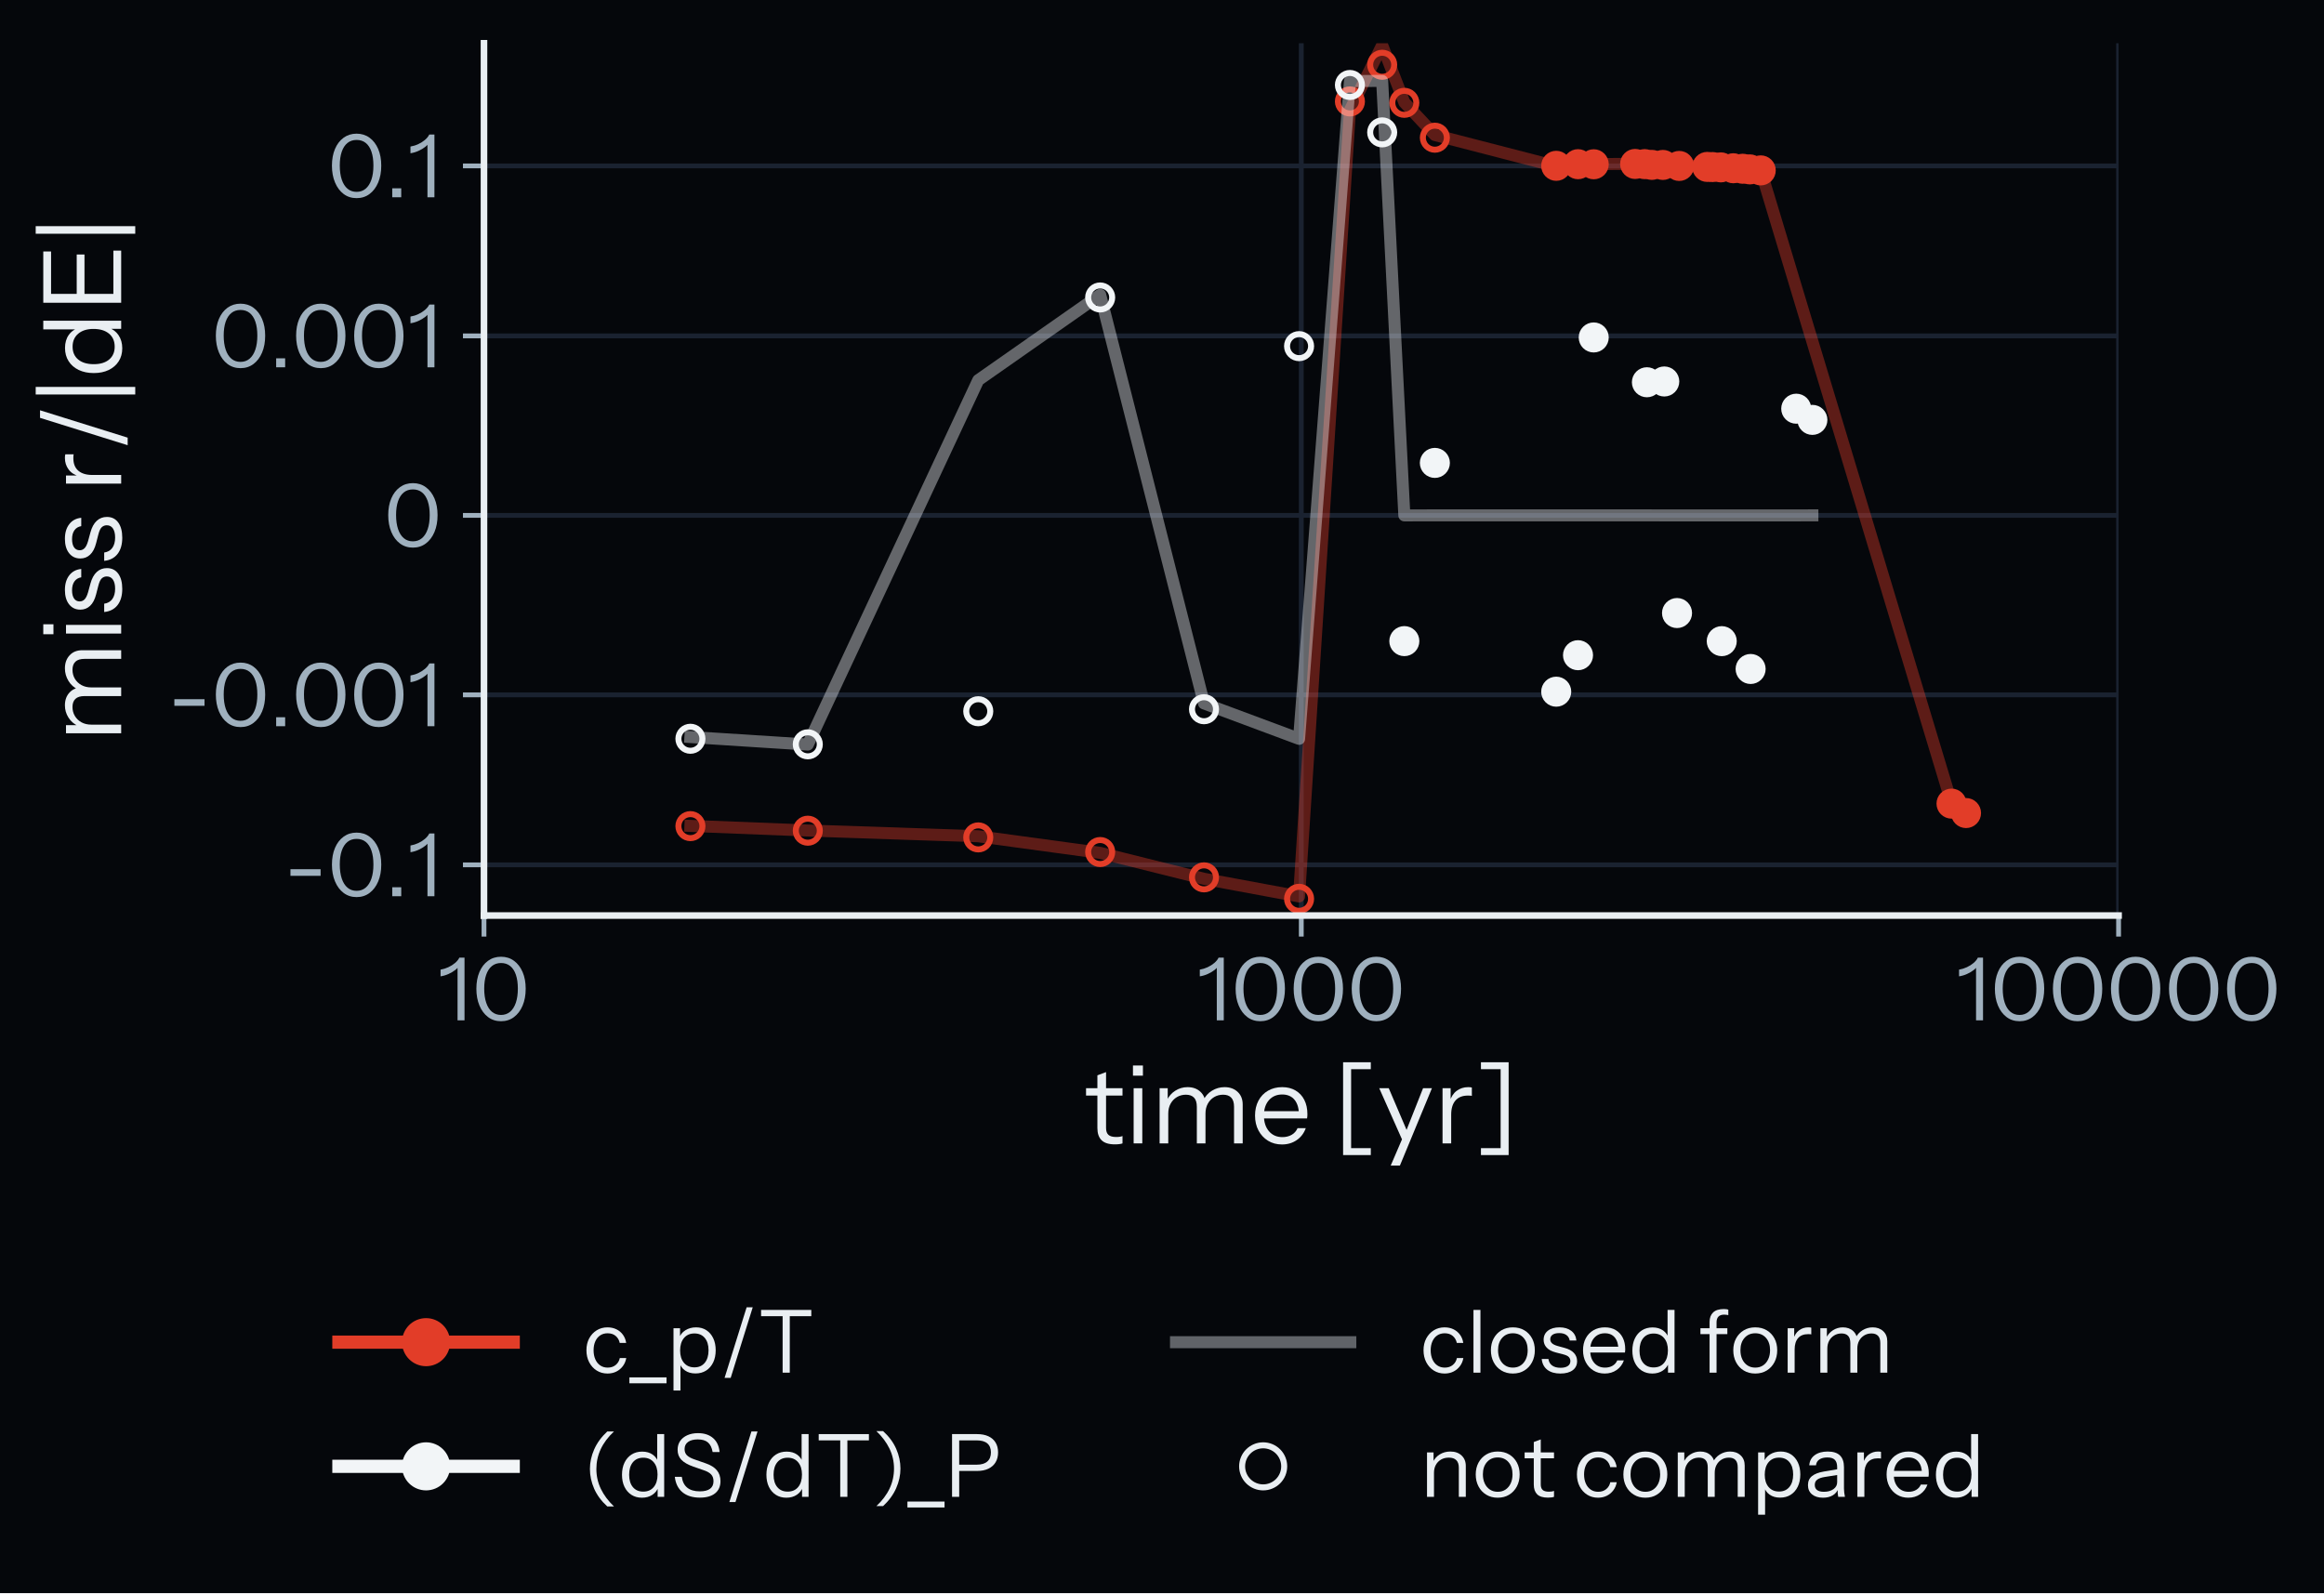
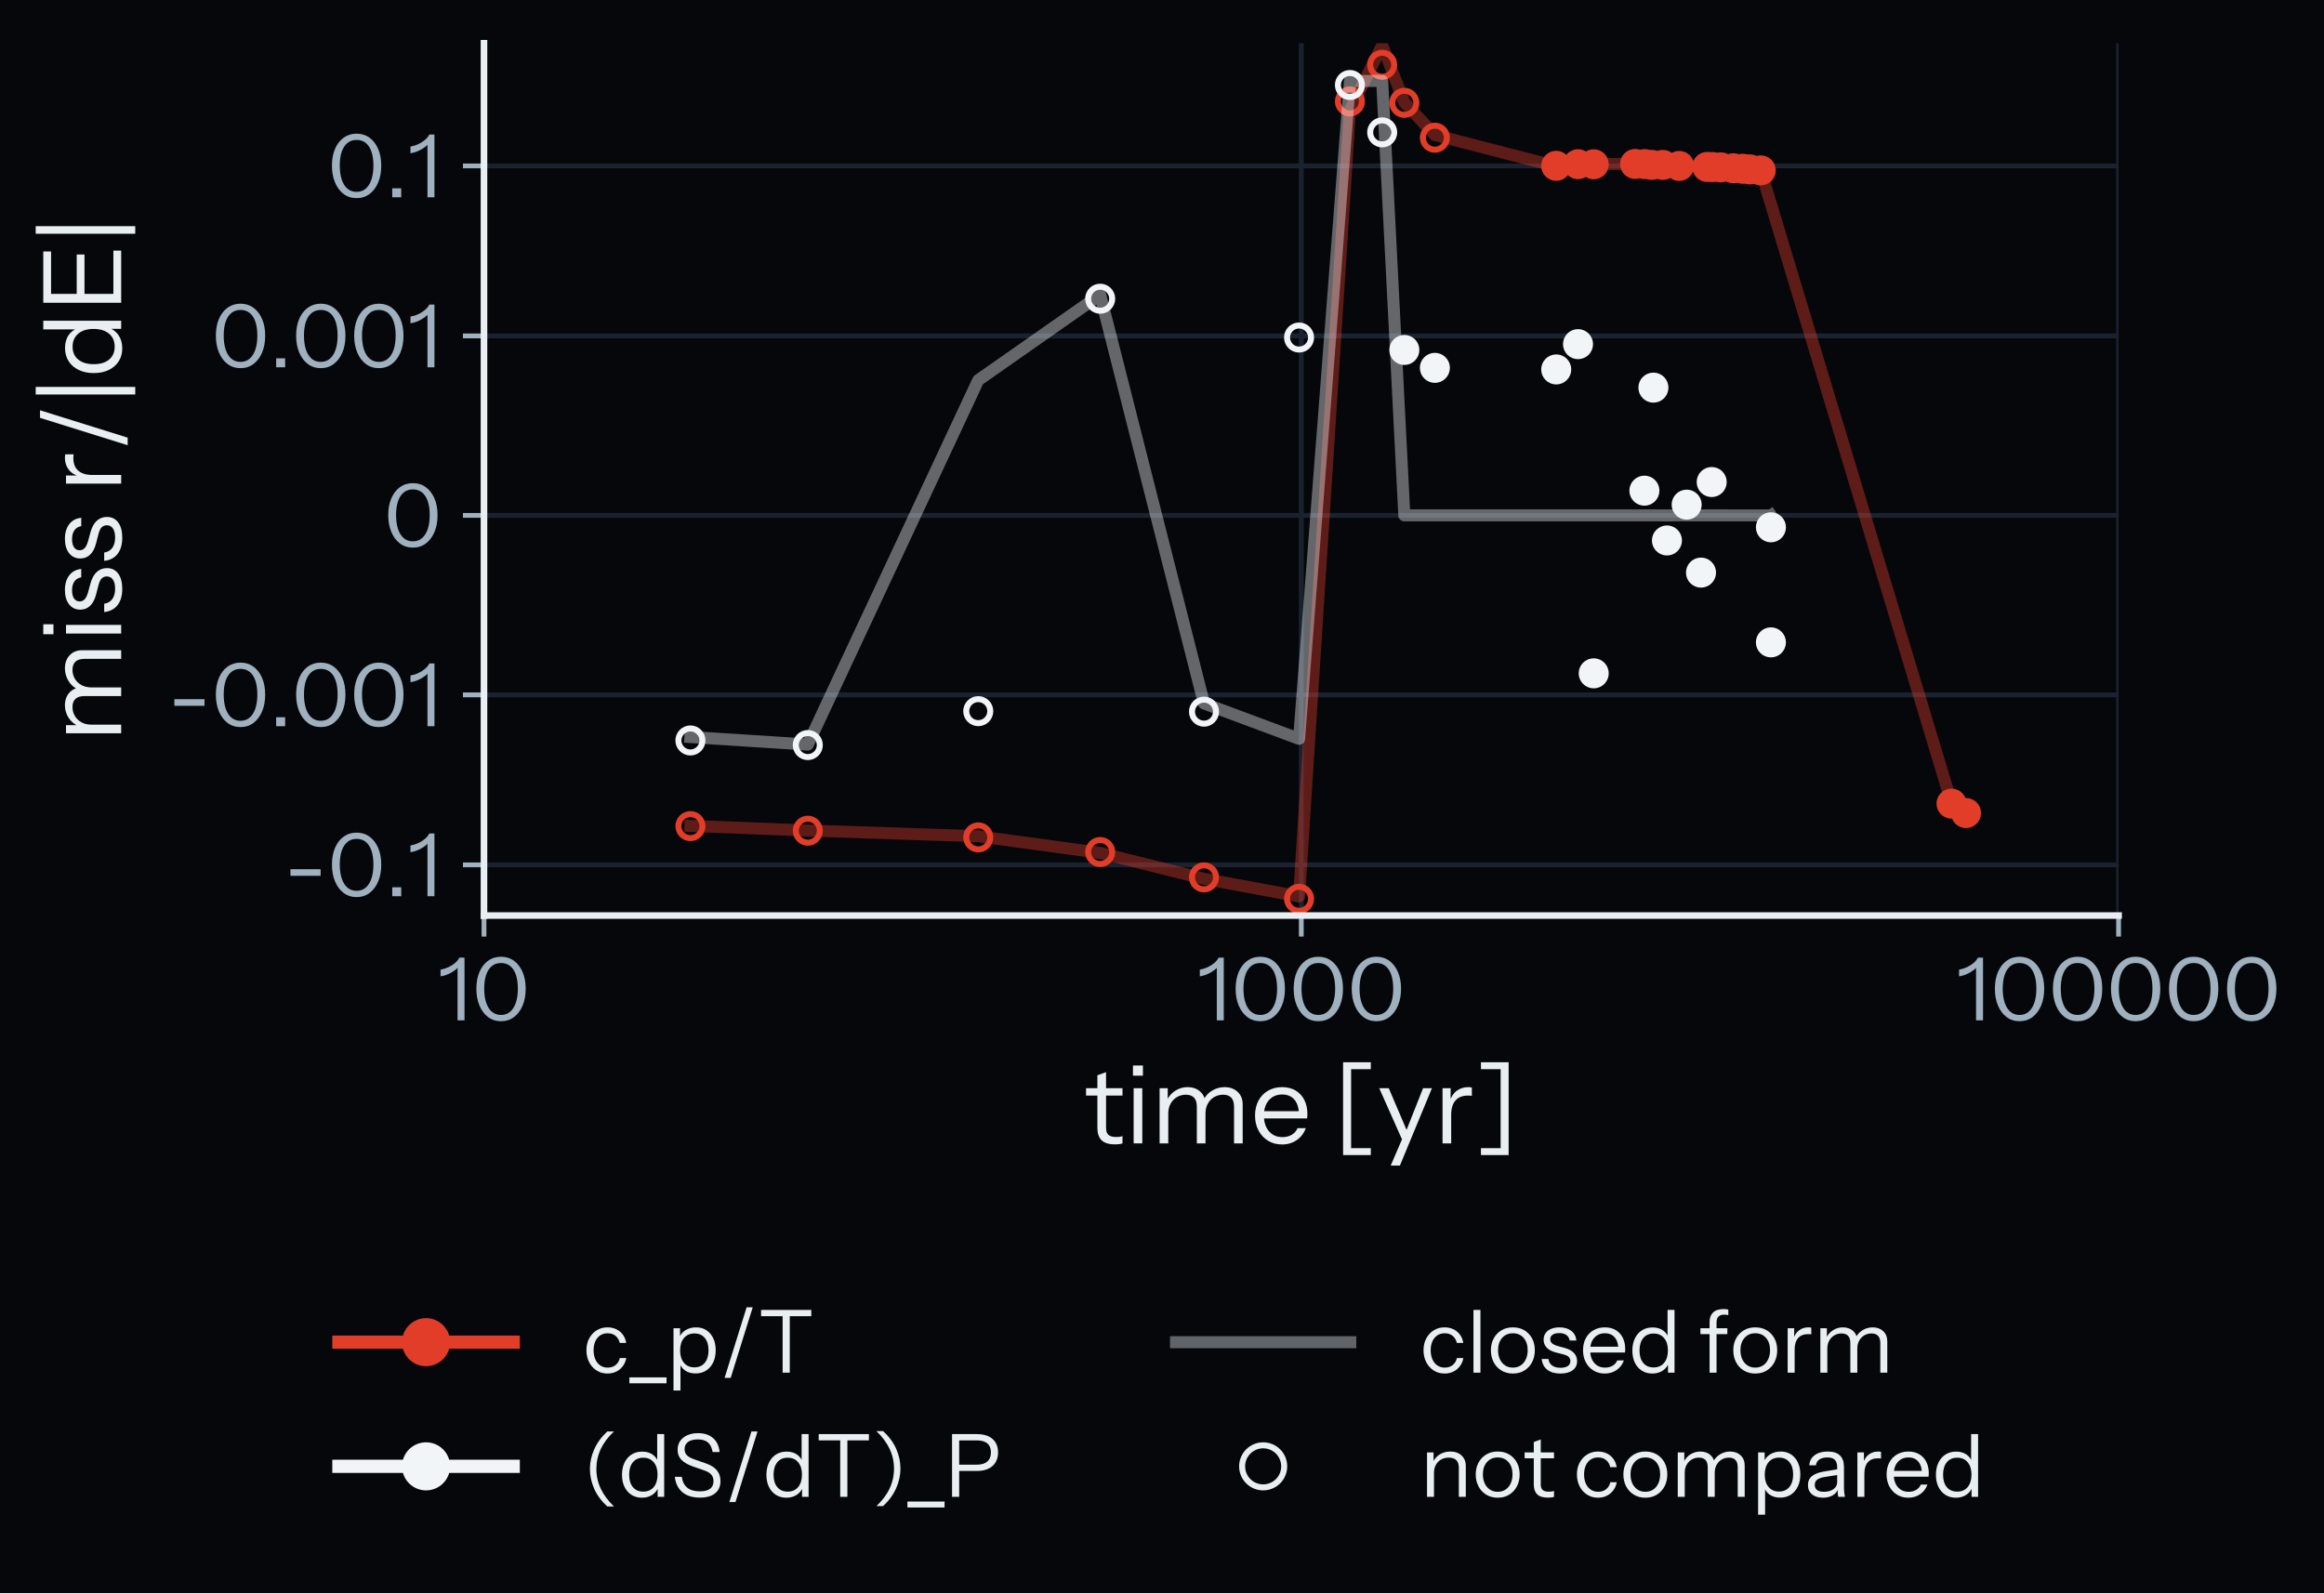
<svg xmlns="http://www.w3.org/2000/svg" xmlns:xlink="http://www.w3.org/1999/xlink" width="386.639pt" height="265.09pt" viewBox="0 0 386.639 265.09" version="1.1">
  <defs>
    <style type="text/css">*{stroke-linejoin: round; stroke-linecap: butt}</style>
  </defs>
  <g id="figure_1">
    <g id="patch_1">
      <path d="M 0 265.09  L 386.639 265.09  L 386.639 0  L 0 0  z " style="fill: #05070b" />
    </g>
    <g id="axes_1">
      <g id="patch_2">
        <path d="M 80.52 152.342  L 352.464 152.342  L 352.464 7.2  L 80.52 7.2  z " style="fill: #05070b" />
      </g>
      <g id="matplotlib.axis_1">
        <g id="xtick_1">
          <g id="line2d_1">
            <path d="M 80.52 152.342  L 80.52 7.2  " clip-path="url(#p5dc1410aa0)" style="fill: none; stroke: #1a2230; stroke-width: 0.8; stroke-linecap: square" />
          </g>
          <g id="line2d_2">
            <defs>
              <path id="m2e974000b8" d="M 0 0  L 0 3.5  " style="stroke: #9fb0be; stroke-width: 0.8" />
            </defs>
            <g>
              <use xlink:href="#m2e974000b8" x="80.52" y="152.342" style="fill: #9fb0be; stroke: #9fb0be; stroke-width: 0.8" />
            </g>
          </g>
          <g id="text_1">
            <g style="fill: #9fb0be" transform="translate(72.85813 169.7818) scale(0.145 -0.145)">
              <defs>
                <path id="InstrumentSans-Regular-31" d="M 1440 0  L 1440 4083  L 1574 4051  Q 1498 3878 1280 3705  Q 1062 3533 777 3405  Q 493 3277 192 3232  L 192 3725  Q 493 3776 768 3904  Q 1043 4032 1257 4214  Q 1472 4397 1574 4608  L 1952 4608  L 1952 0  L 1440 0  z " transform="scale(0.015625)" />
                <path id="InstrumentSans-Regular-30" d="M 2131 -64  Q 1587 -64 1180 240  Q 774 544 547 1085  Q 320 1626 320 2323  Q 320 3021 544 3549  Q 768 4077 1177 4374  Q 1587 4672 2131 4672  Q 2675 4672 3081 4374  Q 3488 4077 3715 3549  Q 3942 3021 3942 2323  Q 3942 1619 3715 1081  Q 3488 544 3081 240  Q 2675 -64 2131 -64  z M 2131 397  Q 2522 397 2797 630  Q 3072 864 3219 1296  Q 3366 1728 3366 2330  Q 3366 2925 3222 3347  Q 3078 3770 2803 3990  Q 2528 4211 2131 4211  Q 1734 4211 1459 3987  Q 1184 3763 1040 3344  Q 896 2925 896 2330  Q 896 1728 1043 1293  Q 1190 858 1465 627  Q 1741 397 2131 397  z " transform="scale(0.015625)" />
              </defs>
              <use xlink:href="#InstrumentSans-Regular-31" />
              <use xlink:href="#InstrumentSans-Regular-30" transform="translate(39.09999 0)" />
            </g>
          </g>
        </g>
        <g id="xtick_2">
          <g id="line2d_3">
            <path d="M 216.492 152.342  L 216.492 7.2  " clip-path="url(#p5dc1410aa0)" style="fill: none; stroke: #1a2230; stroke-width: 0.8; stroke-linecap: square" />
          </g>
          <g id="line2d_4">
            <g>
              <use xlink:href="#m2e974000b8" x="216.492" y="152.342" style="fill: #9fb0be; stroke: #9fb0be; stroke-width: 0.8" />
            </g>
          </g>
          <g id="text_2">
            <g style="fill: #9fb0be" transform="translate(199.1738 169.7818) scale(0.145 -0.145)">
              <use xlink:href="#InstrumentSans-Regular-31" />
              <use xlink:href="#InstrumentSans-Regular-30" transform="translate(39.09999 0)" />
              <use xlink:href="#InstrumentSans-Regular-30" transform="translate(105.7 0)" />
              <use xlink:href="#InstrumentSans-Regular-30" transform="translate(172.3 0)" />
            </g>
          </g>
        </g>
        <g id="xtick_3">
          <g id="line2d_5">
            <path d="M 352.464 152.342  L 352.464 7.2  " clip-path="url(#p5dc1410aa0)" style="fill: none; stroke: #1a2230; stroke-width: 0.8; stroke-linecap: square" />
          </g>
          <g id="line2d_6">
            <g>
              <use xlink:href="#m2e974000b8" x="352.464" y="152.342" style="fill: #9fb0be; stroke: #9fb0be; stroke-width: 0.8" />
            </g>
          </g>
          <g id="text_3">
            <g style="fill: #9fb0be" transform="translate(325.4896 169.7818) scale(0.145 -0.145)">
              <use xlink:href="#InstrumentSans-Regular-31" />
              <use xlink:href="#InstrumentSans-Regular-30" transform="translate(39.09999 0)" />
              <use xlink:href="#InstrumentSans-Regular-30" transform="translate(105.7 0)" />
              <use xlink:href="#InstrumentSans-Regular-30" transform="translate(172.3 0)" />
              <use xlink:href="#InstrumentSans-Regular-30" transform="translate(238.9 0)" />
              <use xlink:href="#InstrumentSans-Regular-30" transform="translate(305.5 0)" />
            </g>
          </g>
        </g>
        <g id="text_4">
          <g style="fill: #e9eef2" transform="translate(180.3756 190.2543) scale(0.18 -0.18)">
            <defs>
              <path id="InstrumentSans-Regular-74" d="M 1818 -58  Q 1274 -58 1027 188  Q 781 435 781 902  L 781 4026  L 1293 4218  L 1293 909  Q 1293 634 1433 506  Q 1574 378 1894 378  Q 2022 378 2115 394  Q 2208 410 2266 435  L 2266 0  Q 2202 -26 2083 -42  Q 1965 -58 1818 -58  z M 109 2829  L 109 3264  L 2266 3264  L 2266 2829  L 109 2829  z " transform="scale(0.015625)" />
              <path id="InstrumentSans-Regular-69" d="M 512 0  L 512 3264  L 1024 3264  L 1024 0  L 512 0  z M 472 4006  L 472 4608  L 1061 4608  L 1061 4006  L 472 4006  z " transform="scale(0.015625)" />
              <path id="InstrumentSans-Regular-6d" d="M 512 0  L 512 3264  L 992 3264  L 992 2496  L 1024 2496  L 1024 0  L 512 0  z M 2714 0  L 2714 2163  Q 2714 2534 2547 2707  Q 2381 2880 2067 2880  Q 1773 2880 1536 2739  Q 1299 2598 1161 2348  Q 1024 2099 1024 1766  L 941 2541  Q 1107 2906 1440 3117  Q 1773 3328 2163 3328  Q 2637 3328 2931 3049  Q 3226 2771 3226 2298  L 3226 0  L 2714 0  z M 4915 0  L 4915 2163  Q 4915 2534 4748 2707  Q 4582 2880 4269 2880  Q 3974 2880 3737 2739  Q 3501 2598 3363 2348  Q 3226 2099 3226 1766  L 3098 2541  Q 3264 2906 3609 3117  Q 3955 3328 4352 3328  Q 4826 3328 5126 3049  Q 5427 2771 5427 2298  L 5427 0  L 4915 0  z " transform="scale(0.015625)" />
              <path id="InstrumentSans-Regular-65" d="M 1850 -64  Q 1382 -64 1024 157  Q 666 378 461 762  Q 256 1146 256 1645  Q 256 2144 457 2525  Q 659 2906 1024 3117  Q 1389 3328 1862 3328  Q 2317 3328 2653 3129  Q 2989 2931 3171 2572  Q 3354 2214 3354 1728  Q 3354 1664 3350 1606  Q 3347 1549 3334 1478  L 640 1478  L 640 1907  L 3021 1907  L 2854 1670  Q 2854 2259 2595 2576  Q 2336 2893 1862 2893  Q 1376 2893 1078 2557  Q 781 2221 781 1651  Q 781 1069 1078 720  Q 1376 371 1875 371  Q 2189 371 2425 508  Q 2662 646 2771 902  L 3258 902  Q 3098 454 2723 195  Q 2349 -64 1850 -64  z " transform="scale(0.015625)" />
              <path id="InstrumentSans-Regular-20" transform="scale(0.015625)" />
              <path id="InstrumentSans-Regular-5b" d="M 576 -691  L 576 4800  L 2214 4800  L 2214 4390  L 1050 4390  L 1050 -282  L 2214 -282  L 2214 -691  L 576 -691  z " transform="scale(0.015625)" />
              <path id="InstrumentSans-Regular-79" d="M 794 -1312  L 1523 384  L 1638 563  L 2707 3264  L 3232 3264  L 1338 -1312  L 794 -1312  z M 1581 -32  L 115 3264  L 678 3264  L 1939 314  L 1581 -32  z " transform="scale(0.015625)" />
              <path id="InstrumentSans-Regular-72" d="M 512 0  L 512 3264  L 992 3264  L 992 2432  L 1024 2432  L 1024 0  L 512 0  z M 1024 1702  L 941 2477  Q 1056 2893 1350 3110  Q 1645 3328 2029 3328  Q 2189 3328 2246 3302  L 2246 2810  Q 2214 2822 2156 2825  Q 2099 2829 2016 2829  Q 1530 2829 1277 2537  Q 1024 2246 1024 1702  z " transform="scale(0.015625)" />
              <path id="InstrumentSans-Regular-5d" d="M 2022 4800  L 2022 -691  L 384 -691  L 384 -282  L 1549 -282  L 1549 4390  L 384 4390  L 384 4800  L 2022 4800  z " transform="scale(0.015625)" />
            </defs>
            <use xlink:href="#InstrumentSans-Regular-74" />
            <use xlink:href="#InstrumentSans-Regular-69" transform="translate(37.7 0)" />
            <use xlink:href="#InstrumentSans-Regular-6d" transform="translate(61.69998 0)" />
            <use xlink:href="#InstrumentSans-Regular-65" transform="translate(153.9 0)" />
            <use xlink:href="#InstrumentSans-Regular-20" transform="translate(210.3 0)" />
            <use xlink:href="#InstrumentSans-Regular-5b" transform="translate(230.2999 0)" />
            <use xlink:href="#InstrumentSans-Regular-79" transform="translate(270.8999 0)" />
            <use xlink:href="#InstrumentSans-Regular-72" transform="translate(323.1999 0)" />
            <use xlink:href="#InstrumentSans-Regular-5d" transform="translate(360.6999 0)" />
          </g>
        </g>
      </g>
      <g id="matplotlib.axis_2">
        <g id="ytick_1">
          <g id="line2d_7">
            <path d="M 80.52 143.908  L 352.464 143.908  " clip-path="url(#p5dc1410aa0)" style="fill: none; stroke: #1a2230; stroke-width: 0.8; stroke-linecap: square" />
          </g>
          <g id="line2d_8">
            <defs>
              <path id="m2f46859ac6" d="M 0 0  L -3.5 0  " style="stroke: #9fb0be; stroke-width: 0.8" />
            </defs>
            <g>
              <use xlink:href="#m2f46859ac6" x="80.52" y="143.908" style="fill: #9fb0be; stroke: #9fb0be; stroke-width: 0.8" />
            </g>
          </g>
          <g id="text_5">
            <g style="fill: #9fb0be" transform="translate(47.16219 149.1277) scale(0.145 -0.145)">
              <defs>
                <path id="InstrumentSans-Regular-2d" d="M 512 1498  L 512 1984  L 2726 1984  L 2726 1498  L 512 1498  z " transform="scale(0.015625)" />
                <path id="InstrumentSans-Regular-2e" d="M 486 0  L 486 659  L 1146 659  L 1146 0  L 486 0  z " transform="scale(0.015625)" />
              </defs>
              <use xlink:href="#InstrumentSans-Regular-2d" />
              <use xlink:href="#InstrumentSans-Regular-30" transform="translate(50.59999 0)" />
              <use xlink:href="#InstrumentSans-Regular-2e" transform="translate(117.2 0)" />
              <use xlink:href="#InstrumentSans-Regular-31" transform="translate(142.7 0)" />
            </g>
          </g>
        </g>
        <g id="ytick_2">
          <g id="line2d_9">
            <path d="M 80.52 115.618  L 352.464 115.618  " clip-path="url(#p5dc1410aa0)" style="fill: none; stroke: #1a2230; stroke-width: 0.8; stroke-linecap: square" />
          </g>
          <g id="line2d_10">
            <g>
              <use xlink:href="#m2f46859ac6" x="80.52" y="115.618" style="fill: #9fb0be; stroke: #9fb0be; stroke-width: 0.8" />
            </g>
          </g>
          <g id="text_6">
            <g style="fill: #9fb0be" transform="translate(27.85 120.8379) scale(0.145 -0.145)">
              <use xlink:href="#InstrumentSans-Regular-2d" />
              <use xlink:href="#InstrumentSans-Regular-30" transform="translate(50.59999 0)" />
              <use xlink:href="#InstrumentSans-Regular-2e" transform="translate(117.2 0)" />
              <use xlink:href="#InstrumentSans-Regular-30" transform="translate(142.7 0)" />
              <use xlink:href="#InstrumentSans-Regular-30" transform="translate(209.3 0)" />
              <use xlink:href="#InstrumentSans-Regular-31" transform="translate(275.8999 0)" />
            </g>
          </g>
        </g>
        <g id="ytick_3">
          <g id="line2d_11">
            <path d="M 80.52 85.756  L 352.464 85.756  " clip-path="url(#p5dc1410aa0)" style="fill: none; stroke: #1a2230; stroke-width: 0.8; stroke-linecap: square" />
          </g>
          <g id="line2d_12">
            <g>
              <use xlink:href="#m2f46859ac6" x="80.52" y="85.756" style="fill: #9fb0be; stroke: #9fb0be; stroke-width: 0.8" />
            </g>
          </g>
          <g id="text_7">
            <g style="fill: #9fb0be" transform="translate(63.86438 90.97641) scale(0.145 -0.145)">
              <use xlink:href="#InstrumentSans-Regular-30" />
            </g>
          </g>
        </g>
        <g id="ytick_4">
          <g id="line2d_13">
            <path d="M 80.52 55.895  L 352.464 55.895  " clip-path="url(#p5dc1410aa0)" style="fill: none; stroke: #1a2230; stroke-width: 0.8; stroke-linecap: square" />
          </g>
          <g id="line2d_14">
            <g>
              <use xlink:href="#m2f46859ac6" x="80.52" y="55.895" style="fill: #9fb0be; stroke: #9fb0be; stroke-width: 0.8" />
            </g>
          </g>
          <g id="text_8">
            <g style="fill: #9fb0be" transform="translate(35.18609 61.11492) scale(0.145 -0.145)">
              <use xlink:href="#InstrumentSans-Regular-30" />
              <use xlink:href="#InstrumentSans-Regular-2e" transform="translate(66.59999 0)" />
              <use xlink:href="#InstrumentSans-Regular-30" transform="translate(92.09998 0)" />
              <use xlink:href="#InstrumentSans-Regular-30" transform="translate(158.7 0)" />
              <use xlink:href="#InstrumentSans-Regular-31" transform="translate(225.3 0)" />
            </g>
          </g>
        </g>
        <g id="ytick_5">
          <g id="line2d_15">
            <path d="M 80.52 27.605  L 352.464 27.605  " clip-path="url(#p5dc1410aa0)" style="fill: none; stroke: #1a2230; stroke-width: 0.8; stroke-linecap: square" />
          </g>
          <g id="line2d_16">
            <g>
              <use xlink:href="#m2f46859ac6" x="80.52" y="27.605" style="fill: #9fb0be; stroke: #9fb0be; stroke-width: 0.8" />
            </g>
          </g>
          <g id="text_9">
            <g style="fill: #9fb0be" transform="translate(54.49828 32.82508) scale(0.145 -0.145)">
              <use xlink:href="#InstrumentSans-Regular-30" />
              <use xlink:href="#InstrumentSans-Regular-2e" transform="translate(66.59999 0)" />
              <use xlink:href="#InstrumentSans-Regular-31" transform="translate(92.09998 0)" />
            </g>
          </g>
        </g>
        <g id="text_10">
          <g style="fill: #e9eef2" transform="translate(20.16 123.4561) rotate(-90) scale(0.18 -0.18)">
            <defs>
              <path id="InstrumentSans-Regular-73" d="M 1619 -64  Q 1018 -64 659 214  Q 301 493 250 1005  L 742 1005  Q 787 691 1017 524  Q 1248 358 1632 358  Q 1971 358 2163 486  Q 2355 614 2355 851  Q 2355 1018 2246 1142  Q 2138 1267 1811 1350  L 1286 1485  Q 838 1600 614 1840  Q 390 2080 390 2413  Q 390 2835 704 3081  Q 1018 3328 1555 3328  Q 2086 3328 2419 3072  Q 2752 2816 2797 2362  L 2304 2362  Q 2259 2624 2060 2765  Q 1862 2906 1536 2906  Q 1222 2906 1049 2787  Q 877 2669 877 2451  Q 877 2285 1001 2163  Q 1126 2042 1421 1958  L 1933 1818  Q 2387 1696 2617 1446  Q 2848 1197 2848 845  Q 2848 416 2521 176  Q 2195 -64 1619 -64  z " transform="scale(0.015625)" />
              <path id="InstrumentSans-Regular-2f" d="M 384 -384  L 2003 4800  L 2451 4800  L 832 -384  L 384 -384  z " transform="scale(0.015625)" />
              <path id="InstrumentSans-Regular-7c" d="M 550 -832  L 550 5056  L 998 5056  L 998 -832  L 550 -832  z " transform="scale(0.015625)" />
              <path id="InstrumentSans-Regular-64" d="M 2886 0  L 2886 762  L 2950 742  Q 2829 371 2505 153  Q 2182 -64 1734 -64  Q 1293 -64 963 147  Q 634 358 451 736  Q 269 1114 269 1619  Q 269 2131 454 2515  Q 640 2899 973 3110  Q 1306 3322 1754 3322  Q 2214 3322 2528 3098  Q 2842 2874 2957 2464  L 2854 2451  L 2854 4608  L 3366 4608  L 3366 0  L 2886 0  z M 1830 384  Q 2323 384 2601 720  Q 2880 1056 2880 1638  Q 2880 2208 2598 2541  Q 2317 2874 1830 2874  Q 1344 2874 1069 2541  Q 794 2208 794 1619  Q 794 1043 1069 713  Q 1344 384 1830 384  z " transform="scale(0.015625)" />
              <path id="InstrumentSans-Regular-45" d="M 550 0  L 550 4608  L 1075 4608  L 1075 0  L 550 0  z M 819 0  L 819 461  L 3635 461  L 3635 0  L 819 0  z M 819 2170  L 819 2630  L 3405 2630  L 3405 2170  L 819 2170  z M 819 4147  L 819 4608  L 3584 4608  L 3584 4147  L 819 4147  z " transform="scale(0.015625)" />
            </defs>
            <use xlink:href="#InstrumentSans-Regular-6d" />
            <use xlink:href="#InstrumentSans-Regular-69" transform="translate(92.19998 0)" />
            <use xlink:href="#InstrumentSans-Regular-73" transform="translate(116.2 0)" />
            <use xlink:href="#InstrumentSans-Regular-73" transform="translate(163.5 0)" />
            <use xlink:href="#InstrumentSans-Regular-20" transform="translate(210.7999 0)" />
            <use xlink:href="#InstrumentSans-Regular-72" transform="translate(230.7999 0)" />
            <use xlink:href="#InstrumentSans-Regular-2f" transform="translate(268.2999 0)" />
            <use xlink:href="#InstrumentSans-Regular-7c" transform="translate(312.5999 0)" />
            <use xlink:href="#InstrumentSans-Regular-64" transform="translate(336.7999 0)" />
            <use xlink:href="#InstrumentSans-Regular-45" transform="translate(397.3999 0)" />
            <use xlink:href="#InstrumentSans-Regular-7c" transform="translate(461.1999 0)" />
          </g>
        </g>
      </g>
      <g id="line2d_17">
        <path d="M 114.864 137.423  L 134.392 138.195  L 162.751 139.15  L 183.034 141.915  L 200.307 146.226  L 216.124 149.16  L 224.584 18.322  L 229.95 7.528  L 233.636 17.04  L 238.716 22.468  L 258.905 27.681  L 262.532 27.341  L 265.144 27.313  L 272.032 27.256  L 273.611 27.327  L 274.816 27.382  L 276.647 27.442  L 279.359 27.534  L 284.027 27.762  L 284.92 27.806  L 286.294 27.861  L 288.367 27.96  L 289.928 28.081  L 291.119 28.188  L 292.93 28.326  L 324.671 133.593  L 327.083 135.159  " clip-path="url(#p5dc1410aa0)" style="fill: none; stroke: #e23d28; stroke-opacity: 0.4; stroke-width: 2; stroke-linecap: square" />
      </g>
      <g id="line2d_18">
        <defs>
          <path id="m67f918bc4c" d="M 0 2  C 0.53 2 1.039 1.789 1.414 1.414  C 1.789 1.039 2 0.53 2 0  C 2 -0.53 1.789 -1.039 1.414 -1.414  C 1.039 -1.789 0.53 -2 0 -2  C -0.53 -2 -1.039 -1.789 -1.414 -1.414  C -1.789 -1.039 -2 -0.53 -2 0  C -2 0.53 -1.789 1.039 -1.414 1.414  C -1.039 1.789 -0.53 2 0 2  z " style="stroke: #e23d28" />
        </defs>
        <g clip-path="url(#p5dc1410aa0)">
          <use xlink:href="#m67f918bc4c" x="258.905" y="27.592" style="fill: #e23d28; stroke: #e23d28" />
          <use xlink:href="#m67f918bc4c" x="262.532" y="27.321" style="fill: #e23d28; stroke: #e23d28" />
          <use xlink:href="#m67f918bc4c" x="265.144" y="27.334" style="fill: #e23d28; stroke: #e23d28" />
          <use xlink:href="#m67f918bc4c" x="272.032" y="27.28" style="fill: #e23d28; stroke: #e23d28" />
          <use xlink:href="#m67f918bc4c" x="273.611" y="27.31" style="fill: #e23d28; stroke: #e23d28" />
          <use xlink:href="#m67f918bc4c" x="274.816" y="27.436" style="fill: #e23d28; stroke: #e23d28" />
          <use xlink:href="#m67f918bc4c" x="276.647" y="27.444" style="fill: #e23d28; stroke: #e23d28" />
          <use xlink:href="#m67f918bc4c" x="279.359" y="27.611" style="fill: #e23d28; stroke: #e23d28" />
          <use xlink:href="#m67f918bc4c" x="284.027" y="27.774" style="fill: #e23d28; stroke: #e23d28" />
          <use xlink:href="#m67f918bc4c" x="284.92" y="27.798" style="fill: #e23d28; stroke: #e23d28" />
          <use xlink:href="#m67f918bc4c" x="286.294" y="27.85" style="fill: #e23d28; stroke: #e23d28" />
          <use xlink:href="#m67f918bc4c" x="288.367" y="27.996" style="fill: #e23d28; stroke: #e23d28" />
          <use xlink:href="#m67f918bc4c" x="289.928" y="28.08" style="fill: #e23d28; stroke: #e23d28" />
          <use xlink:href="#m67f918bc4c" x="291.119" y="28.185" style="fill: #e23d28; stroke: #e23d28" />
          <use xlink:href="#m67f918bc4c" x="292.93" y="28.351" style="fill: #e23d28; stroke: #e23d28" />
          <use xlink:href="#m67f918bc4c" x="324.671" y="133.72" style="fill: #e23d28; stroke: #e23d28" />
          <use xlink:href="#m67f918bc4c" x="327.083" y="135.287" style="fill: #e23d28; stroke: #e23d28" />
        </g>
      </g>
      <g id="line2d_19">
        <defs>
          <path id="m7c83899919" d="M 0 2  C 0.53 2 1.039 1.789 1.414 1.414  C 1.789 1.039 2 0.53 2 0  C 2 -0.53 1.789 -1.039 1.414 -1.414  C 1.039 -1.789 0.53 -2 0 -2  C -0.53 -2 -1.039 -1.789 -1.414 -1.414  C -1.789 -1.039 -2 -0.53 -2 0  C -2 0.53 -1.789 1.039 -1.414 1.414  C -1.039 1.789 -0.53 2 0 2  z " style="stroke: #e23d28" />
        </defs>
        <g clip-path="url(#p5dc1410aa0)">
          <use xlink:href="#m7c83899919" x="114.864" y="137.463" style="fill-opacity: 0; stroke: #e23d28" />
          <use xlink:href="#m7c83899919" x="134.392" y="138.225" style="fill-opacity: 0; stroke: #e23d28" />
          <use xlink:href="#m7c83899919" x="162.751" y="139.339" style="fill-opacity: 0; stroke: #e23d28" />
          <use xlink:href="#m7c83899919" x="183.034" y="141.774" style="fill-opacity: 0; stroke: #e23d28" />
          <use xlink:href="#m7c83899919" x="200.307" y="145.987" style="fill-opacity: 0; stroke: #e23d28" />
          <use xlink:href="#m7c83899919" x="216.124" y="149.557" style="fill-opacity: 0; stroke: #e23d28" />
          <use xlink:href="#m7c83899919" x="224.584" y="16.878" style="fill-opacity: 0; stroke: #e23d28" />
          <use xlink:href="#m7c83899919" x="229.95" y="10.777" style="fill-opacity: 0; stroke: #e23d28" />
          <use xlink:href="#m7c83899919" x="233.636" y="17.109" style="fill-opacity: 0; stroke: #e23d28" />
          <use xlink:href="#m7c83899919" x="238.716" y="22.912" style="fill-opacity: 0; stroke: #e23d28" />
        </g>
      </g>
      <g id="line2d_20">
-         <path d="M 114.864 122.639  L 134.392 123.892  L 162.751 63.257  L 183.034 49.049  L 200.307 117.045  L 216.124 122.939  L 224.584 13.495  L 229.95 13.46  L 233.636 85.757  L 238.716 85.756  L 258.905 85.756  L 262.532 85.756  L 265.144 85.756  L 273.993 85.756  L 276.881 85.757  L 279.005 85.757  L 286.442 85.757  L 291.247 85.757  L 298.838 85.757  L 301.522 85.756  " clip-path="url(#p5dc1410aa0)" style="fill: none; stroke: #f2f5f7; stroke-opacity: 0.4; stroke-width: 2; stroke-linecap: square" />
+         <path d="M 114.864 122.639  L 134.392 123.892  L 162.751 63.257  L 183.034 49.049  L 200.307 117.045  L 216.124 122.939  L 224.584 13.495  L 229.95 13.46  L 233.636 85.756  L 238.716 85.756  L 258.905 85.756  L 262.532 85.756  L 265.144 85.756  L 273.575 85.756  L 275.075 85.756  L 277.327 85.757  L 280.608 85.756  L 282.993 85.756  L 284.771 85.756  L 294.623 85.757  L 294.625 85.756  " clip-path="url(#p5dc1410aa0)" style="fill: none; stroke: #f2f5f7; stroke-opacity: 0.4; stroke-width: 2; stroke-linecap: square" />
      </g>
      <g id="line2d_21">
        <defs>
          <path id="m976d9ca17f" d="M 0 2  C 0.53 2 1.039 1.789 1.414 1.414  C 1.789 1.039 2 0.53 2 0  C 2 -0.53 1.789 -1.039 1.414 -1.414  C 1.039 -1.789 0.53 -2 0 -2  C -0.53 -2 -1.039 -1.789 -1.414 -1.414  C -1.789 -1.039 -2 -0.53 -2 0  C -2 0.53 -1.789 1.039 -1.414 1.414  C -1.039 1.789 -0.53 2 0 2  z " style="stroke: #f2f5f7" />
        </defs>
        <g clip-path="url(#p5dc1410aa0)">
-           <use xlink:href="#m976d9ca17f" x="233.636" y="106.679" style="fill: #f2f5f7; stroke: #f2f5f7" />
-           <use xlink:href="#m976d9ca17f" x="238.716" y="77.025" style="fill: #f2f5f7; stroke: #f2f5f7" />
-           <use xlink:href="#m976d9ca17f" x="258.905" y="115.093" style="fill: #f2f5f7; stroke: #f2f5f7" />
-           <use xlink:href="#m976d9ca17f" x="262.532" y="109.023" style="fill: #f2f5f7; stroke: #f2f5f7" />
-           <use xlink:href="#m976d9ca17f" x="265.144" y="56.15" style="fill: #f2f5f7; stroke: #f2f5f7" />
-           <use xlink:href="#m976d9ca17f" x="273.993" y="63.606" style="fill: #f2f5f7; stroke: #f2f5f7" />
-           <use xlink:href="#m976d9ca17f" x="276.881" y="63.476" style="fill: #f2f5f7; stroke: #f2f5f7" />
-           <use xlink:href="#m976d9ca17f" x="279.005" y="102.008" style="fill: #f2f5f7; stroke: #f2f5f7" />
-           <use xlink:href="#m976d9ca17f" x="286.442" y="106.685" style="fill: #f2f5f7; stroke: #f2f5f7" />
-           <use xlink:href="#m976d9ca17f" x="291.247" y="111.315" style="fill: #f2f5f7; stroke: #f2f5f7" />
-           <use xlink:href="#m976d9ca17f" x="298.838" y="68.006" style="fill: #f2f5f7; stroke: #f2f5f7" />
-           <use xlink:href="#m976d9ca17f" x="301.522" y="69.866" style="fill: #f2f5f7; stroke: #f2f5f7" />
+           <use xlink:href="#m976d9ca17f" x="233.636" y="58.229" style="fill: #f2f5f7; stroke: #f2f5f7" />
+           <use xlink:href="#m976d9ca17f" x="238.716" y="61.209" style="fill: #f2f5f7; stroke: #f2f5f7" />
+           <use xlink:href="#m976d9ca17f" x="258.905" y="61.472" style="fill: #f2f5f7; stroke: #f2f5f7" />
+           <use xlink:href="#m976d9ca17f" x="262.532" y="57.264" style="fill: #f2f5f7; stroke: #f2f5f7" />
+           <use xlink:href="#m976d9ca17f" x="265.144" y="112.038" style="fill: #f2f5f7; stroke: #f2f5f7" />
+           <use xlink:href="#m976d9ca17f" x="273.575" y="81.644" style="fill: #f2f5f7; stroke: #f2f5f7" />
+           <use xlink:href="#m976d9ca17f" x="275.075" y="64.499" style="fill: #f2f5f7; stroke: #f2f5f7" />
+           <use xlink:href="#m976d9ca17f" x="277.327" y="89.93" style="fill: #f2f5f7; stroke: #f2f5f7" />
+           <use xlink:href="#m976d9ca17f" x="280.608" y="83.974" style="fill: #f2f5f7; stroke: #f2f5f7" />
+           <use xlink:href="#m976d9ca17f" x="282.993" y="95.278" style="fill: #f2f5f7; stroke: #f2f5f7" />
+           <use xlink:href="#m976d9ca17f" x="284.771" y="80.21" style="fill: #f2f5f7; stroke: #f2f5f7" />
+           <use xlink:href="#m976d9ca17f" x="294.623" y="106.886" style="fill: #f2f5f7; stroke: #f2f5f7" />
+           <use xlink:href="#m976d9ca17f" x="294.625" y="87.742" style="fill: #f2f5f7; stroke: #f2f5f7" />
        </g>
      </g>
      <g id="line2d_22">
        <defs>
          <path id="m5efca03033" d="M 0 2  C 0.53 2 1.039 1.789 1.414 1.414  C 1.789 1.039 2 0.53 2 0  C 2 -0.53 1.789 -1.039 1.414 -1.414  C 1.039 -1.789 0.53 -2 0 -2  C -0.53 -2 -1.039 -1.789 -1.414 -1.414  C -1.789 -1.039 -2 -0.53 -2 0  C -2 0.53 -1.789 1.039 -1.414 1.414  C -1.039 1.789 -0.53 2 0 2  z " style="stroke: #f2f5f7" />
        </defs>
        <g clip-path="url(#p5dc1410aa0)">
-           <use xlink:href="#m5efca03033" x="114.864" y="122.927" style="fill-opacity: 0; stroke: #f2f5f7" />
-           <use xlink:href="#m5efca03033" x="134.392" y="123.853" style="fill-opacity: 0; stroke: #f2f5f7" />
-           <use xlink:href="#m5efca03033" x="162.751" y="118.345" style="fill-opacity: 0; stroke: #f2f5f7" />
-           <use xlink:href="#m5efca03033" x="183.034" y="49.496" style="fill-opacity: 0; stroke: #f2f5f7" />
-           <use xlink:href="#m5efca03033" x="200.307" y="118.012" style="fill-opacity: 0; stroke: #f2f5f7" />
-           <use xlink:href="#m5efca03033" x="216.124" y="57.596" style="fill-opacity: 0; stroke: #f2f5f7" />
-           <use xlink:href="#m5efca03033" x="224.584" y="14.141" style="fill-opacity: 0; stroke: #f2f5f7" />
-           <use xlink:href="#m5efca03033" x="229.95" y="22.028" style="fill-opacity: 0; stroke: #f2f5f7" />
+           <use xlink:href="#m5efca03033" x="114.864" y="123.208" style="fill-opacity: 0; stroke: #f2f5f7" />
+           <use xlink:href="#m5efca03033" x="134.392" y="123.975" style="fill-opacity: 0; stroke: #f2f5f7" />
+           <use xlink:href="#m5efca03033" x="162.751" y="118.332" style="fill-opacity: 0; stroke: #f2f5f7" />
+           <use xlink:href="#m5efca03033" x="183.034" y="49.706" style="fill-opacity: 0; stroke: #f2f5f7" />
+           <use xlink:href="#m5efca03033" x="200.307" y="118.416" style="fill-opacity: 0; stroke: #f2f5f7" />
+           <use xlink:href="#m5efca03033" x="216.124" y="56.163" style="fill-opacity: 0; stroke: #f2f5f7" />
+           <use xlink:href="#m5efca03033" x="224.584" y="14.146" style="fill-opacity: 0; stroke: #f2f5f7" />
+           <use xlink:href="#m5efca03033" x="229.95" y="22.026" style="fill-opacity: 0; stroke: #f2f5f7" />
        </g>
      </g>
      <g id="patch_3">
        <path d="M 80.52 152.342  L 80.52 7.2  " style="fill: none; stroke: #e9eef2; stroke-width: 1.1; stroke-linejoin: miter; stroke-linecap: square" />
      </g>
      <g id="patch_4">
        <path d="M 80.52 152.342  L 352.464 152.342  " style="fill: none; stroke: #e9eef2; stroke-width: 1.1; stroke-linejoin: miter; stroke-linecap: square" />
      </g>
    </g>
    <g id="legend_1">
      <g id="line2d_23">
        <path d="M 56.384 223.33  L 70.884 223.33  L 85.384 223.33  " style="fill: none; stroke: #e23d28; stroke-width: 2.2; stroke-linecap: square" />
        <defs>
          <path id="m21a0762dc7" d="M 0 3.5  C 0.928 3.5 1.819 3.131 2.475 2.475  C 3.131 1.819 3.5 0.928 3.5 0  C 3.5 -0.928 3.131 -1.819 2.475 -2.475  C 1.819 -3.131 0.928 -3.5 0 -3.5  C -0.928 -3.5 -1.819 -3.131 -2.475 -2.475  C -3.131 -1.819 -3.5 -0.928 -3.5 0  C -3.5 0.928 -3.131 1.819 -2.475 2.475  C -1.819 3.131 -0.928 3.5 0 3.5  z " style="stroke: #e23d28" />
        </defs>
        <g>
          <use xlink:href="#m21a0762dc7" x="70.884" y="223.33" style="fill: #e23d28; stroke: #e23d28" />
        </g>
      </g>
      <g id="text_11">
        <g style="fill: #e9eef2" transform="translate(96.98381 228.405) scale(0.145 -0.145)">
          <defs>
            <path id="InstrumentSans-Regular-63" d="M 1805 -64  Q 1357 -64 1008 157  Q 659 378 457 765  Q 256 1152 256 1645  Q 256 2138 457 2515  Q 659 2893 1008 3110  Q 1357 3328 1798 3328  Q 2163 3328 2454 3187  Q 2746 3046 2934 2787  Q 3123 2528 3174 2182  L 2701 2182  Q 2637 2496 2406 2694  Q 2176 2893 1811 2893  Q 1498 2893 1267 2739  Q 1037 2586 909 2304  Q 781 2022 781 1645  Q 781 1267 909 979  Q 1037 691 1270 531  Q 1504 371 1818 371  Q 2170 371 2406 566  Q 2643 762 2707 1075  L 3181 1075  Q 3123 736 2928 477  Q 2733 218 2445 77  Q 2157 -64 1805 -64  z " transform="scale(0.015625)" />
            <path id="InstrumentSans-Regular-5f" d="M 0 -781  L 0 -346  L 2726 -346  L 2726 -781  L 0 -781  z " transform="scale(0.015625)" />
            <path id="InstrumentSans-Regular-70" d="M 2125 -58  Q 1664 -58 1350 166  Q 1037 390 922 800  L 1024 813  L 1024 -1312  L 512 -1312  L 512 3264  L 992 3264  L 992 2502  L 922 2522  Q 1043 2899 1382 3113  Q 1722 3328 2170 3328  Q 2605 3328 2928 3117  Q 3251 2906 3430 2528  Q 3610 2150 3610 1645  Q 3610 1133 3424 749  Q 3238 365 2905 153  Q 2573 -58 2125 -58  z M 2048 390  Q 2534 390 2809 726  Q 3085 1062 3085 1645  Q 3085 2221 2809 2550  Q 2534 2880 2048 2880  Q 1562 2880 1280 2544  Q 998 2208 998 1626  Q 998 1056 1280 723  Q 1562 390 2048 390  z " transform="scale(0.015625)" />
            <path id="InstrumentSans-Regular-54" d="M 1811 0  L 1811 4147  L 230 4147  L 230 4608  L 3917 4608  L 3917 4147  L 2336 4147  L 2336 0  L 1811 0  z " transform="scale(0.015625)" />
          </defs>
          <use xlink:href="#InstrumentSans-Regular-63" />
          <use xlink:href="#InstrumentSans-Regular-5f" transform="translate(53.29999 0)" />
          <use xlink:href="#InstrumentSans-Regular-70" transform="translate(95.89998 0)" />
          <use xlink:href="#InstrumentSans-Regular-2f" transform="translate(156.5 0)" />
          <use xlink:href="#InstrumentSans-Regular-54" transform="translate(200.8 0)" />
        </g>
      </g>
      <g id="line2d_24">
        <path d="M 56.384 243.993  L 70.884 243.993  L 85.384 243.993  " style="fill: none; stroke: #f2f5f7; stroke-width: 2.2; stroke-linecap: square" />
        <defs>
          <path id="m25a5a5b916" d="M 0 3.5  C 0.928 3.5 1.819 3.131 2.475 2.475  C 3.131 1.819 3.5 0.928 3.5 0  C 3.5 -0.928 3.131 -1.819 2.475 -2.475  C 1.819 -3.131 0.928 -3.5 0 -3.5  C -0.928 -3.5 -1.819 -3.131 -2.475 -2.475  C -3.131 -1.819 -3.5 -0.928 -3.5 0  C -3.5 0.928 -3.131 1.819 -2.475 2.475  C -1.819 3.131 -0.928 3.5 0 3.5  z " style="stroke: #f2f5f7" />
        </defs>
        <g>
          <use xlink:href="#m25a5a5b916" x="70.884" y="243.993" style="fill: #f2f5f7; stroke: #f2f5f7" />
        </g>
      </g>
      <g id="text_12">
        <g style="fill: #e9eef2" transform="translate(96.98381 249.0675) scale(0.145 -0.145)">
          <defs>
            <path id="InstrumentSans-Regular-28" d="M 1786 -704  Q 1133 -109 822 601  Q 512 1312 512 2048  Q 512 2771 825 3484  Q 1139 4198 1786 4800  L 2278 4800  Q 1632 4198 1309 3510  Q 986 2822 986 2048  Q 986 1267 1318 579  Q 1651 -109 2278 -704  L 1786 -704  z " transform="scale(0.015625)" />
            <path id="InstrumentSans-Regular-53" d="M 2112 -58  Q 1306 -58 829 339  Q 352 736 269 1472  L 781 1472  Q 851 941 1184 672  Q 1517 403 2106 403  Q 2605 403 2857 592  Q 3110 781 3110 1146  Q 3110 1459 2937 1644  Q 2765 1830 2400 1952  L 1626 2221  Q 1037 2426 755 2717  Q 474 3008 474 3456  Q 474 3827 659 4099  Q 845 4371 1184 4524  Q 1523 4678 1971 4678  Q 2662 4678 3078 4316  Q 3494 3955 3558 3290  L 3046 3290  Q 2963 3770 2704 3994  Q 2445 4218 1958 4218  Q 1498 4218 1242 4032  Q 986 3846 986 3507  Q 986 3219 1165 3046  Q 1344 2874 1722 2746  L 2547 2458  Q 3085 2272 3353 1955  Q 3622 1638 3622 1152  Q 3622 576 3228 259  Q 2835 -58 2112 -58  z " transform="scale(0.015625)" />
            <path id="InstrumentSans-Regular-29" d="M 813 4826  Q 1466 4230 1776 3520  Q 2086 2810 2086 2074  Q 2086 1350 1772 636  Q 1459 -77 813 -678  L 320 -678  Q 966 -77 1289 611  Q 1613 1299 1613 2074  Q 1613 2854 1280 3542  Q 947 4230 320 4826  L 813 4826  z " transform="scale(0.015625)" />
            <path id="InstrumentSans-Regular-50" d="M 550 0  L 550 4608  L 2381 4608  Q 2874 4608 3219 4448  Q 3565 4288 3747 3987  Q 3930 3686 3930 3264  Q 3930 2842 3747 2538  Q 3565 2234 3219 2067  Q 2874 1901 2381 1901  L 934 1901  L 934 2362  L 2362 2362  Q 2874 2362 3139 2595  Q 3405 2829 3405 3264  Q 3405 3699 3142 3923  Q 2880 4147 2362 4147  L 1075 4147  L 1075 0  L 550 0  z " transform="scale(0.015625)" />
          </defs>
          <use xlink:href="#InstrumentSans-Regular-28" />
          <use xlink:href="#InstrumentSans-Regular-64" transform="translate(40.59999 0)" />
          <use xlink:href="#InstrumentSans-Regular-53" transform="translate(101.2 0)" />
          <use xlink:href="#InstrumentSans-Regular-2f" transform="translate(162 0)" />
          <use xlink:href="#InstrumentSans-Regular-64" transform="translate(206.3 0)" />
          <use xlink:href="#InstrumentSans-Regular-54" transform="translate(266.8999 0)" />
          <use xlink:href="#InstrumentSans-Regular-29" transform="translate(331.6999 0)" />
          <use xlink:href="#InstrumentSans-Regular-5f" transform="translate(372.2999 0)" />
          <use xlink:href="#InstrumentSans-Regular-50" transform="translate(414.8999 0)" />
        </g>
      </g>
      <g id="line2d_25">
        <path d="M 195.65 223.33  L 210.15 223.33  L 224.65 223.33  " style="fill: none; stroke: #e9eef2; stroke-opacity: 0.4; stroke-width: 2; stroke-linecap: square" />
      </g>
      <g id="text_13">
        <g style="fill: #e9eef2" transform="translate(236.2495 228.405) scale(0.145 -0.145)">
          <defs>
            <path id="InstrumentSans-Regular-6c" d="M 512 0  L 512 4608  L 1024 4608  L 1024 0  L 512 0  z " transform="scale(0.015625)" />
            <path id="InstrumentSans-Regular-6f" d="M 1869 -64  Q 1389 -64 1024 160  Q 659 384 457 771  Q 256 1158 256 1645  Q 256 2138 461 2515  Q 666 2893 1027 3110  Q 1389 3328 1869 3328  Q 2355 3328 2716 3110  Q 3078 2893 3280 2515  Q 3482 2138 3482 1645  Q 3482 1158 3280 771  Q 3078 384 2716 160  Q 2355 -64 1869 -64  z M 1869 371  Q 2202 371 2445 534  Q 2688 698 2822 986  Q 2957 1274 2957 1651  Q 2957 2214 2659 2553  Q 2362 2893 1869 2893  Q 1382 2893 1081 2553  Q 781 2214 781 1651  Q 781 1274 915 986  Q 1050 698 1296 534  Q 1542 371 1869 371  z " transform="scale(0.015625)" />
            <path id="InstrumentSans-Regular-66" d="M 781 0  L 781 3725  Q 781 4173 1040 4422  Q 1299 4672 1830 4672  Q 1958 4672 2032 4659  Q 2106 4646 2157 4627  L 2157 4224  Q 2112 4237 2032 4249  Q 1952 4262 1862 4262  Q 1568 4262 1430 4115  Q 1293 3968 1293 3699  L 1293 0  L 781 0  z M 109 2829  L 109 3264  L 2086 3264  L 2086 2829  L 109 2829  z " transform="scale(0.015625)" />
          </defs>
          <use xlink:href="#InstrumentSans-Regular-63" />
          <use xlink:href="#InstrumentSans-Regular-6c" transform="translate(53.29999 0)" />
          <use xlink:href="#InstrumentSans-Regular-6f" transform="translate(77.29997 0)" />
          <use xlink:href="#InstrumentSans-Regular-73" transform="translate(135.7 0)" />
          <use xlink:href="#InstrumentSans-Regular-65" transform="translate(183 0)" />
          <use xlink:href="#InstrumentSans-Regular-64" transform="translate(239.3999 0)" />
          <use xlink:href="#InstrumentSans-Regular-20" transform="translate(299.9999 0)" />
          <use xlink:href="#InstrumentSans-Regular-66" transform="translate(319.9999 0)" />
          <use xlink:href="#InstrumentSans-Regular-6f" transform="translate(355.3999 0)" />
          <use xlink:href="#InstrumentSans-Regular-72" transform="translate(413.7999 0)" />
          <use xlink:href="#InstrumentSans-Regular-6d" transform="translate(451.2999 0)" />
        </g>
      </g>
      <g id="line2d_26">
        <defs>
          <path id="me51d52b70b" d="M 0 3.5  C 0.928 3.5 1.819 3.131 2.475 2.475  C 3.131 1.819 3.5 0.928 3.5 0  C 3.5 -0.928 3.131 -1.819 2.475 -2.475  C 1.819 -3.131 0.928 -3.5 0 -3.5  C -0.928 -3.5 -1.819 -3.131 -2.475 -2.475  C -3.131 -1.819 -3.5 -0.928 -3.5 0  C -3.5 0.928 -3.131 1.819 -2.475 2.475  C -1.819 3.131 -0.928 3.5 0 3.5  z " style="stroke: #e9eef2" />
        </defs>
        <g>
          <use xlink:href="#me51d52b70b" x="210.15" y="243.993" style="fill-opacity: 0; stroke: #e9eef2" />
        </g>
      </g>
      <g id="text_14">
        <g style="fill: #e9eef2" transform="translate(236.2495 249.0675) scale(0.145 -0.145)">
          <defs>
            <path id="InstrumentSans-Regular-6e" d="M 512 0  L 512 3264  L 992 3264  L 992 2496  L 1024 2496  L 1024 0  L 512 0  z M 2848 0  L 2848 2138  Q 2848 2509 2662 2694  Q 2477 2880 2112 2880  Q 1792 2880 1545 2739  Q 1299 2598 1161 2348  Q 1024 2099 1024 1766  L 941 2541  Q 1107 2906 1449 3117  Q 1792 3328 2227 3328  Q 2739 3328 3049 3037  Q 3360 2746 3360 2272  L 3360 0  L 2848 0  z " transform="scale(0.015625)" />
            <path id="InstrumentSans-Regular-61" d="M 2515 0  Q 2490 109 2480 249  Q 2470 390 2470 608  L 2438 608  L 2438 2170  Q 2438 2541 2268 2717  Q 2099 2893 1722 2893  Q 1350 2893 1129 2742  Q 909 2592 883 2317  L 390 2317  Q 422 2790 787 3059  Q 1152 3328 1741 3328  Q 2349 3328 2643 3040  Q 2938 2752 2938 2176  L 2938 608  Q 2938 467 2957 316  Q 2976 166 3008 0  L 2515 0  z M 1395 -64  Q 890 -64 592 182  Q 294 429 294 858  Q 294 1286 588 1523  Q 883 1760 1446 1856  L 2586 2048  L 2586 1626  L 1523 1459  Q 1165 1402 979 1267  Q 794 1133 794 877  Q 794 627 963 499  Q 1133 371 1466 371  Q 1894 371 2166 566  Q 2438 762 2438 1075  L 2522 621  Q 2419 294 2121 115  Q 1824 -64 1395 -64  z " transform="scale(0.015625)" />
          </defs>
          <use xlink:href="#InstrumentSans-Regular-6e" />
          <use xlink:href="#InstrumentSans-Regular-6f" transform="translate(59.89999 0)" />
          <use xlink:href="#InstrumentSans-Regular-74" transform="translate(118.3 0)" />
          <use xlink:href="#InstrumentSans-Regular-20" transform="translate(156 0)" />
          <use xlink:href="#InstrumentSans-Regular-63" transform="translate(176 0)" />
          <use xlink:href="#InstrumentSans-Regular-6f" transform="translate(229.3 0)" />
          <use xlink:href="#InstrumentSans-Regular-6d" transform="translate(287.7 0)" />
          <use xlink:href="#InstrumentSans-Regular-70" transform="translate(379.8999 0)" />
          <use xlink:href="#InstrumentSans-Regular-61" transform="translate(440.4999 0)" />
          <use xlink:href="#InstrumentSans-Regular-72" transform="translate(493.7999 0)" />
          <use xlink:href="#InstrumentSans-Regular-65" transform="translate(531.2999 0)" />
          <use xlink:href="#InstrumentSans-Regular-64" transform="translate(587.6999 0)" />
        </g>
      </g>
    </g>
  </g>
  <defs>
    <clipPath id="p5dc1410aa0">
      <rect x="80.52" y="7.2" width="271.944" height="145.142" />
    </clipPath>
  </defs>
</svg>
